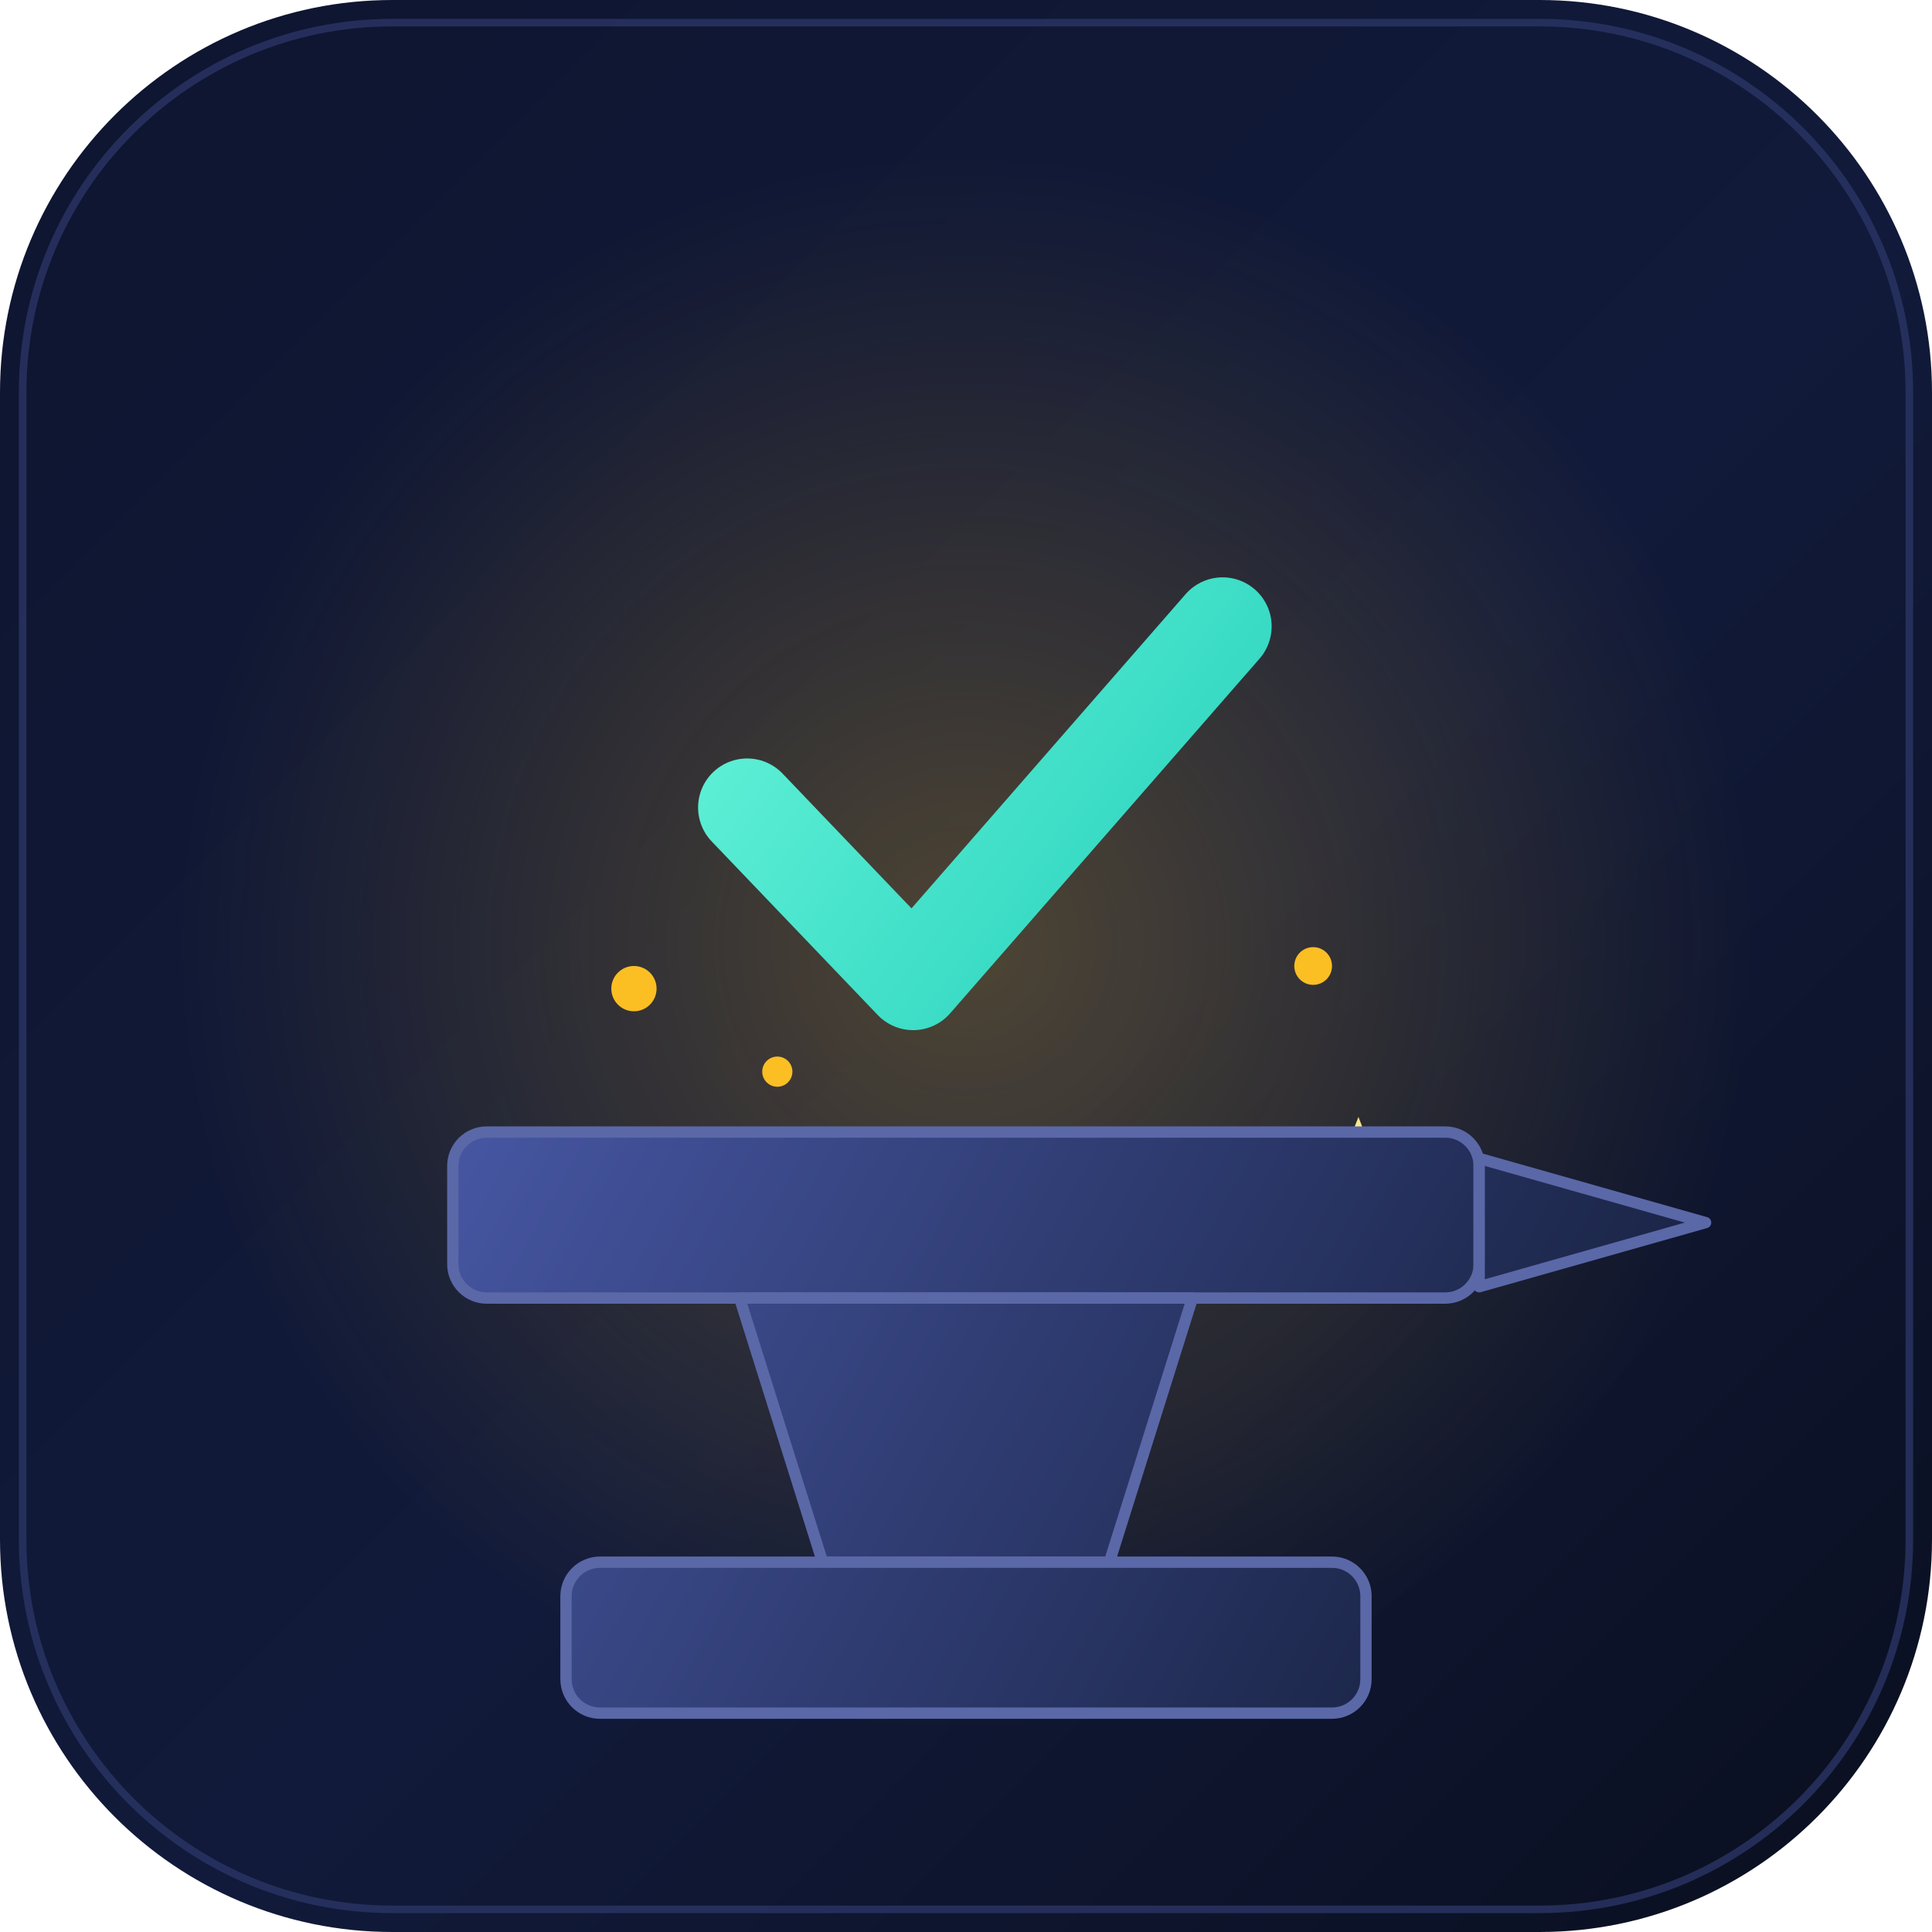
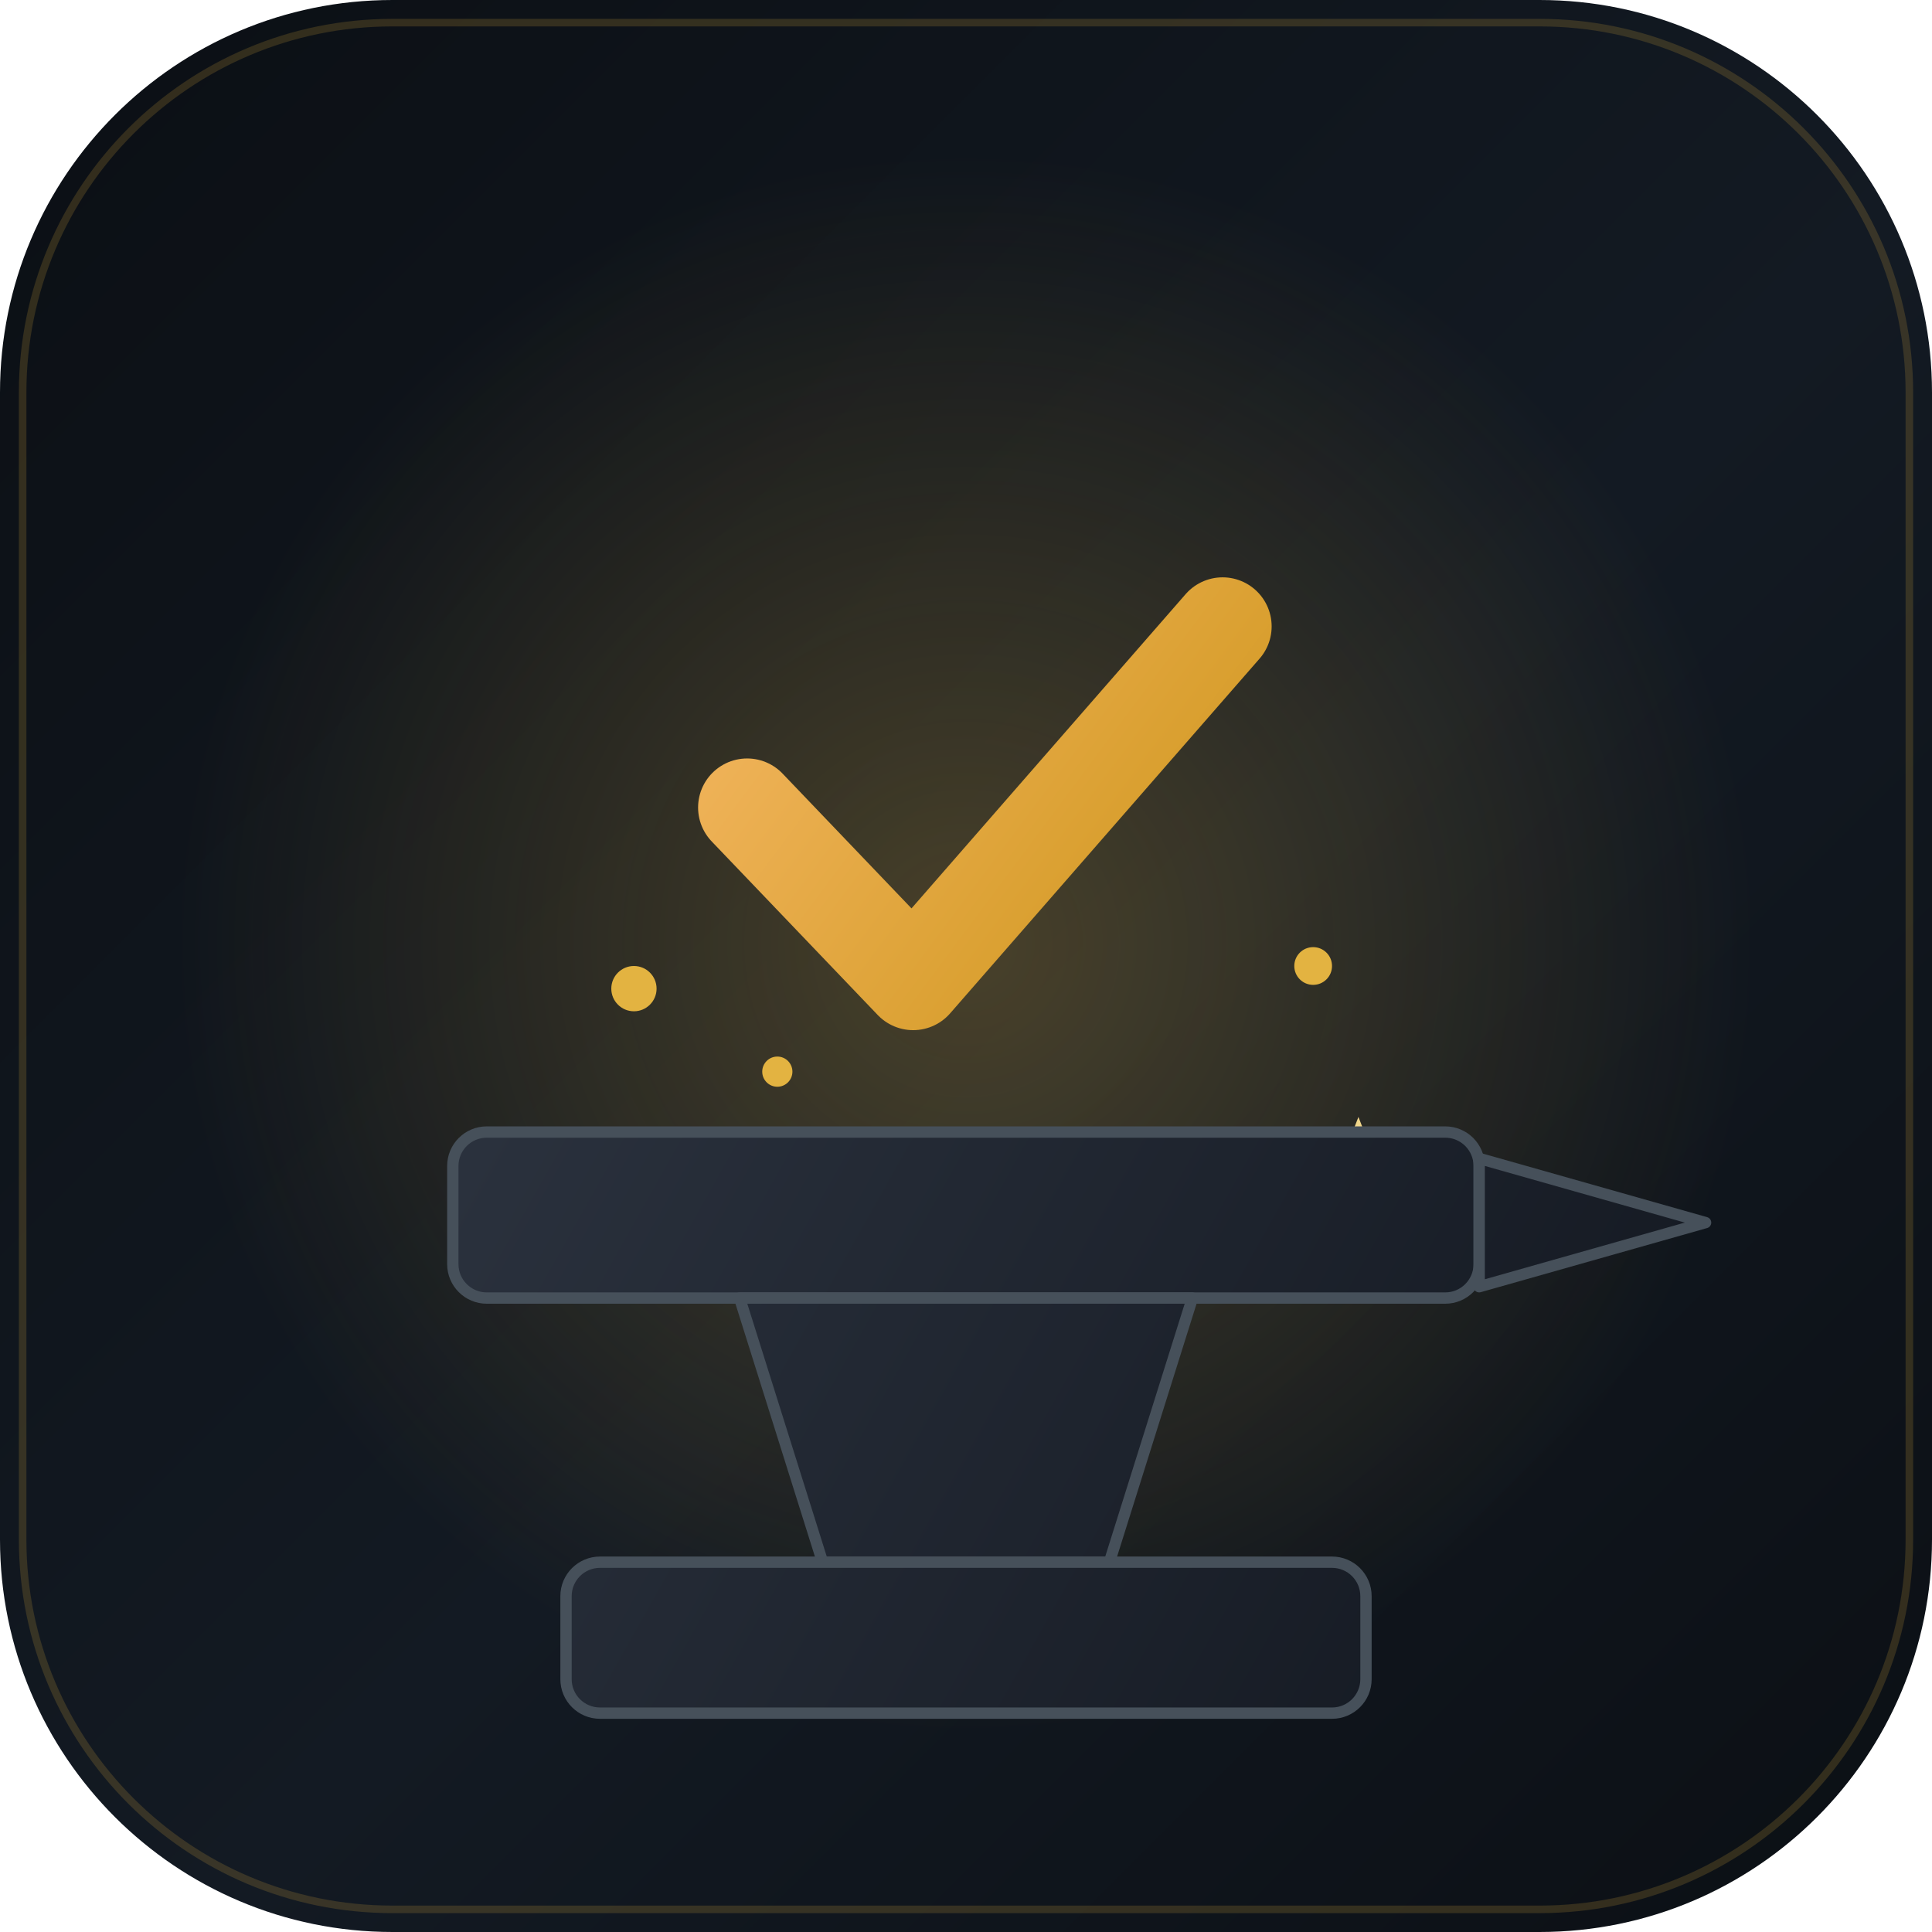
<svg xmlns="http://www.w3.org/2000/svg" width="512" height="512" viewBox="0 0 512 512" fill="none" role="img" aria-label="arbiterForge">
  <defs>
    <linearGradient id="bg" x1="0" y1="0" x2="512" y2="512" gradientUnits="userSpaceOnUse">
-       <stop stop-color="#0e1530" />
-       <stop offset="0.55" stop-color="#111a3a" />
-       <stop offset="1" stop-color="#0a0f1f" />
+       <stop stop-color="#0b0f14" />
+       <stop offset="0.55" stop-color="#131a23" />
+       <stop offset="1" stop-color="#0b0f14" />
    </linearGradient>
    <radialGradient id="ember" cx="0" cy="0" r="1" gradientTransform="translate(256 250) rotate(-90) scale(210)" gradientUnits="userSpaceOnUse">
-       <stop stop-color="#fbbf24" stop-opacity="0.26" />
-       <stop offset="1" stop-color="#fbbf24" stop-opacity="0" />
+       <stop stop-color="#e3b341" stop-opacity="0.26" />
+       <stop offset="1" stop-color="#e3b341" stop-opacity="0" />
    </radialGradient>
    <linearGradient id="anvil" x1="128" y1="300" x2="384" y2="444" gradientUnits="userSpaceOnUse">
-       <stop stop-color="#4555a0" />
-       <stop offset="1" stop-color="#1b2547" />
+       <stop stop-color="#2a313d" />
+       <stop offset="1" stop-color="#161b24" />
    </linearGradient>
    <linearGradient id="check" x1="206" y1="168" x2="316" y2="250" gradientUnits="userSpaceOnUse">
-       <stop stop-color="#5ef0d6" />
-       <stop offset="1" stop-color="#2dd4bf" />
+       <stop stop-color="#f0b35a" />
+       <stop offset="1" stop-color="#d29922" />
    </linearGradient>
  </defs>
  <rect width="512" height="512" rx="104" fill="url(#bg)" />
  <rect width="512" height="512" rx="104" fill="url(#ember)" />
-   <rect x="6" y="6" width="500" height="500" rx="98" fill="none" stroke="#2b3566" stroke-opacity="0.8" stroke-width="2" />
+   <rect x="6" y="6" width="500" height="500" rx="98" fill="none" stroke="#e3b341" stroke-opacity="0.18" stroke-width="2" />
  <path d="M198 214 l44 46 l82 -94" fill="none" stroke="url(#check)" stroke-width="26" stroke-linecap="round" stroke-linejoin="round" />
-   <g fill="#fbbf24">
+   <g fill="#e3b341">
    <circle cx="168" cy="262" r="6" />
    <circle cx="348" cy="256" r="5" />
    <circle cx="206" cy="284" r="4" />
  </g>
-   <g fill="#fde68a">
+   <g fill="#f0d68a">
    <path d="M360 296 l3.5 9 l9 3.5 l-9 3.5 l-3.5 9 l-3.5 -9 l-9 -3.5 l9 -3.5 z" />
    <path d="M150 300 l2.6 6.6 l6.6 2.6 l-6.6 2.6 l-2.6 6.6 l-2.6 -6.6 l-6.6 -2.6 l6.6 -2.6 z" />
  </g>
-   <g stroke="#5a68a8" stroke-width="3" stroke-linejoin="round">
+   <g stroke="#46505a" stroke-width="3" stroke-linejoin="round">
    <rect x="120" y="300" width="272" height="44" rx="9" fill="url(#anvil)" />
    <path d="M392 307 L452 324 L392 341 Z" fill="url(#anvil)" />
    <path d="M196 344 H316 L294 414 H218 Z" fill="url(#anvil)" />
    <rect x="150" y="414" width="212" height="40" rx="9" fill="url(#anvil)" />
  </g>
</svg>
